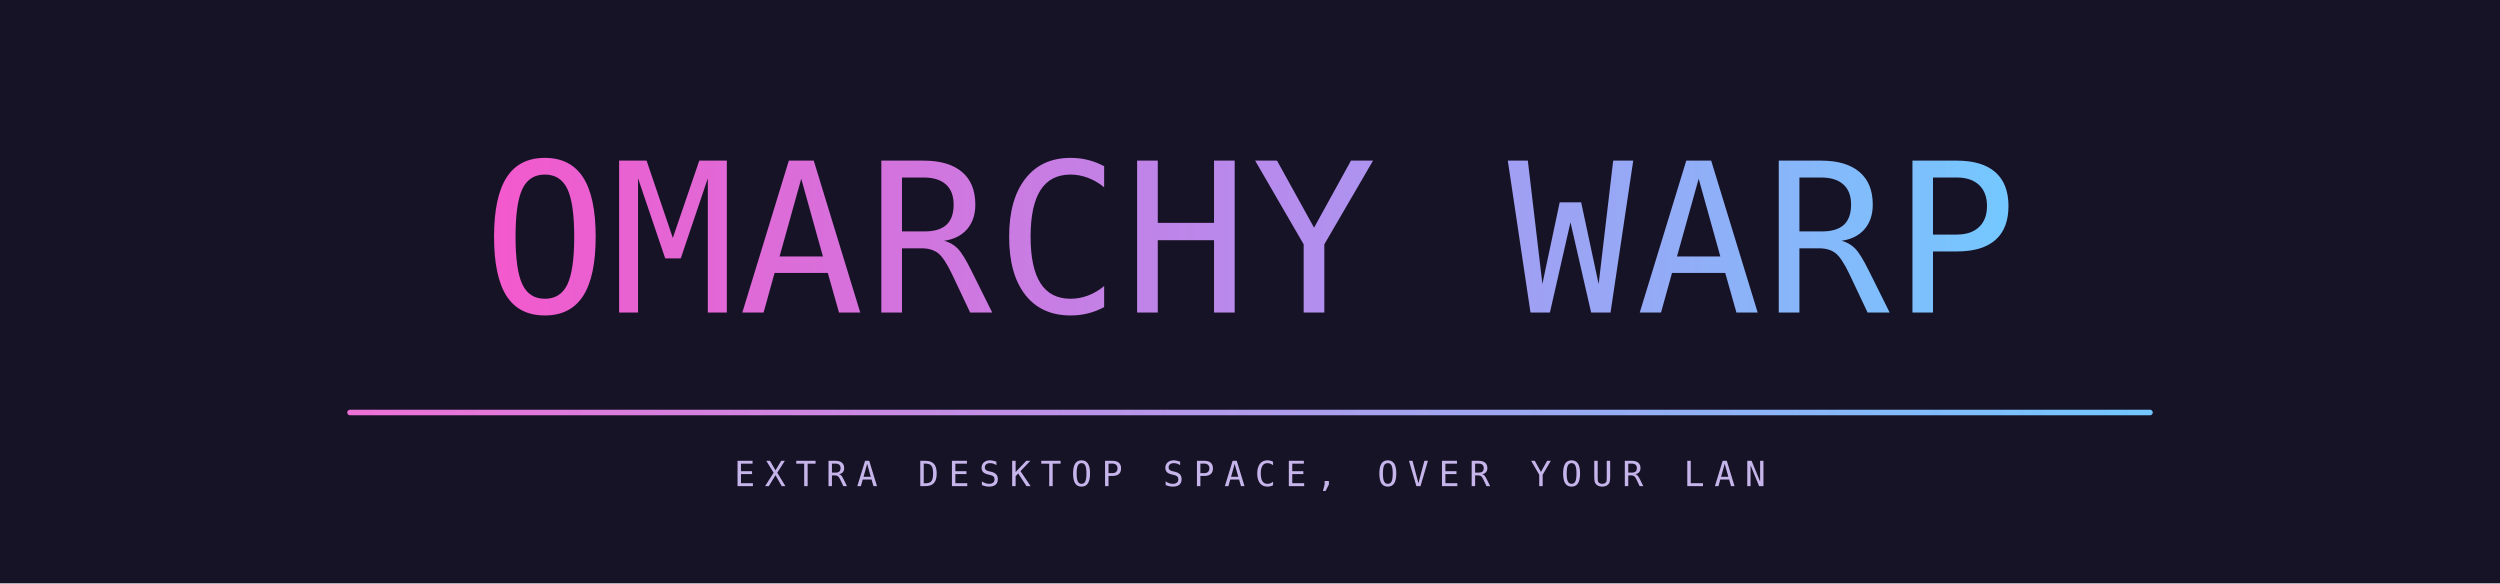
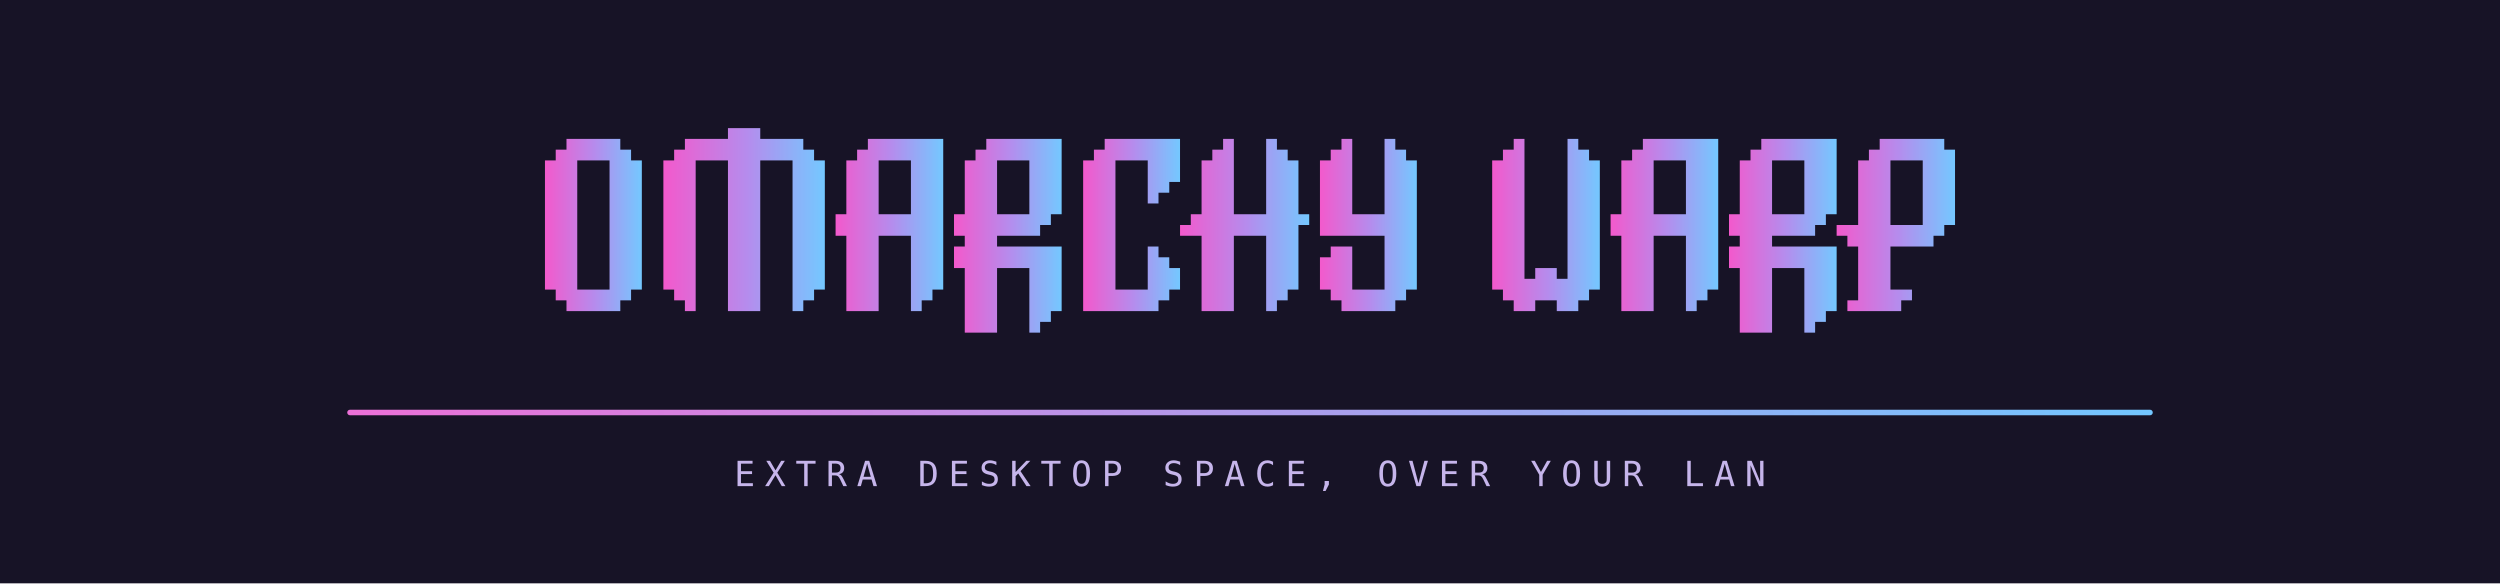
<svg xmlns="http://www.w3.org/2000/svg" width="1800" height="420" viewBox="0 0 1800 420" role="img" aria-label="Omarchy Warp">
  <defs>
    <linearGradient id="title" x1="0" y1="0" x2="1" y2="0">
      <stop offset="0%" stop-color="#f359cc" />
      <stop offset="52%" stop-color="#b58ced" />
      <stop offset="100%" stop-color="#74c8ff" />
    </linearGradient>
    <linearGradient id="line" x1="0" y1="0" x2="1" y2="0">
      <stop offset="0%" stop-color="#ed70d7" />
      <stop offset="100%" stop-color="#72c7ff" />
    </linearGradient>
-     <style>
-       @font-face { font-family: 'Omarchy Font'; src: url('https://raw.githubusercontent.com/markcuda/Omarchy-Font/main/Omarchy%20Font.ttf') format('truetype'); }
-       .wordmark { font-family: 'Omarchy Font', monospace; font-size: 150px; letter-spacing: 2px; }
-       .subtitle { font-family: monospace; font-size: 25px; letter-spacing: 7px; }
-     </style>
  </defs>
  <rect width="1800" height="420" fill="#171326" />
-   <text x="900" y="225" text-anchor="middle" class="wordmark" fill="url(#title)">OMARCHY WARP</text>
+   <g fill="url(#title)">
+     <path d="M150 50H100V100H50V700H100V750H150V800H400V750H450V700H500V100H450V50H400V0H150ZM350 700H200V100H350Z" transform="translate(384.62 224) scale(0.155 -0.155)" />
+     <path d="M150 50H100V100H50V700H100V750H150V800H350V850H500V800H700V750H750V700H800V100H750V50H700V0H650V700H500V0H350V700H200V0H150Z" transform="translate(469.88 224) scale(0.155 -0.155)" />
+     <path d="M50 0V350H0V450H50V700H100V750H150V800H500V100H450V50H400V0H350V350H200V0ZM350 700H200V450H350Z" transform="translate(601.62 224) scale(0.155 -0.155)" />
+     <path d="M200 200V-100H50V200H0V300H50V350H0V450H50V700H100V750H150V800H500V450H450V400H400V350H200V300H500V0H450V-50H400V-100H350V200ZM350 700H200V450H350Z" transform="translate(686.88 224) scale(0.155 -0.155)" />
+     <path d="M50 0V700H100V750H150V800H500V600H450V550H400V500H350V700H200V100H350V300H400V250H450V200H500V100H450V50H400V0Z" transform="translate(772.12 224) scale(0.155 -0.155)" />
+     <path d="M50 0V350H-50V400H0V450H50V700H100V750H150V800H200V450H350V800H400V750H450V700H500V450H550V400H500V100H450V50H400V0H350V350H200V0Z" transform="translate(857.38 224) scale(0.155 -0.155)" />
+     <path d="M150 50H100V100H50V250H100V300H200V100H350V350H50V700H100V750H150V800H200V450H350V800H400V750H450V700H500V100H450V50H400V0H150Z" transform="translate(942.62 224) scale(0.155 -0.155)" />
+     <path d="" transform="translate(1027.88 224) scale(0.155 -0.155)" />
+     <path d="M150 50H100V100H50V700H100V750H150V800H200V150H250V200H350V150H400V800H450V750H500V700H550V100H500V50H450V0H350V50H250V0H150Z" transform="translate(1066.62 224) scale(0.155 -0.155)" />
+     <path d="M50 0V350H0V450H50V700H100V750H150V800H500V100H450V50H400V0H350V350H200V0ZM350 700H200V450H350Z" transform="translate(1159.62 224) scale(0.155 -0.155)" />
+     <path d="M200 200V-100H50V200H0V300H50V350H0V450H50V700H100V750H150V800H500V450H450V400H400V350H200V300H500V0H450V-50H400V-100H350V200ZM350 700H200V450H350Z" transform="translate(1244.88 224) scale(0.155 -0.155)" />
+     <path d="M0 0V50H50V300H0V350H-50V400H50V700H100V750H150V800H450V750H500V400H450V350H400V300H200V100H300V50H250V0ZM350 700H200V400H350Z" transform="translate(1330.12 224) scale(0.155 -0.155)" />
+   </g>
  <rect x="250" y="295" width="1300" height="4" rx="2" fill="url(#line)" />
-   <text x="900" y="350" text-anchor="middle" class="subtitle" fill="#c6b5eb">EXTRA DESKTOP SPACE, OVER YOUR LAN</text>
+   <text x="900" y="350" text-anchor="middle" font-family="monospace" font-size="25" letter-spacing="7" fill="#c6b5eb">EXTRA DESKTOP SPACE, OVER YOUR LAN</text>
</svg>
